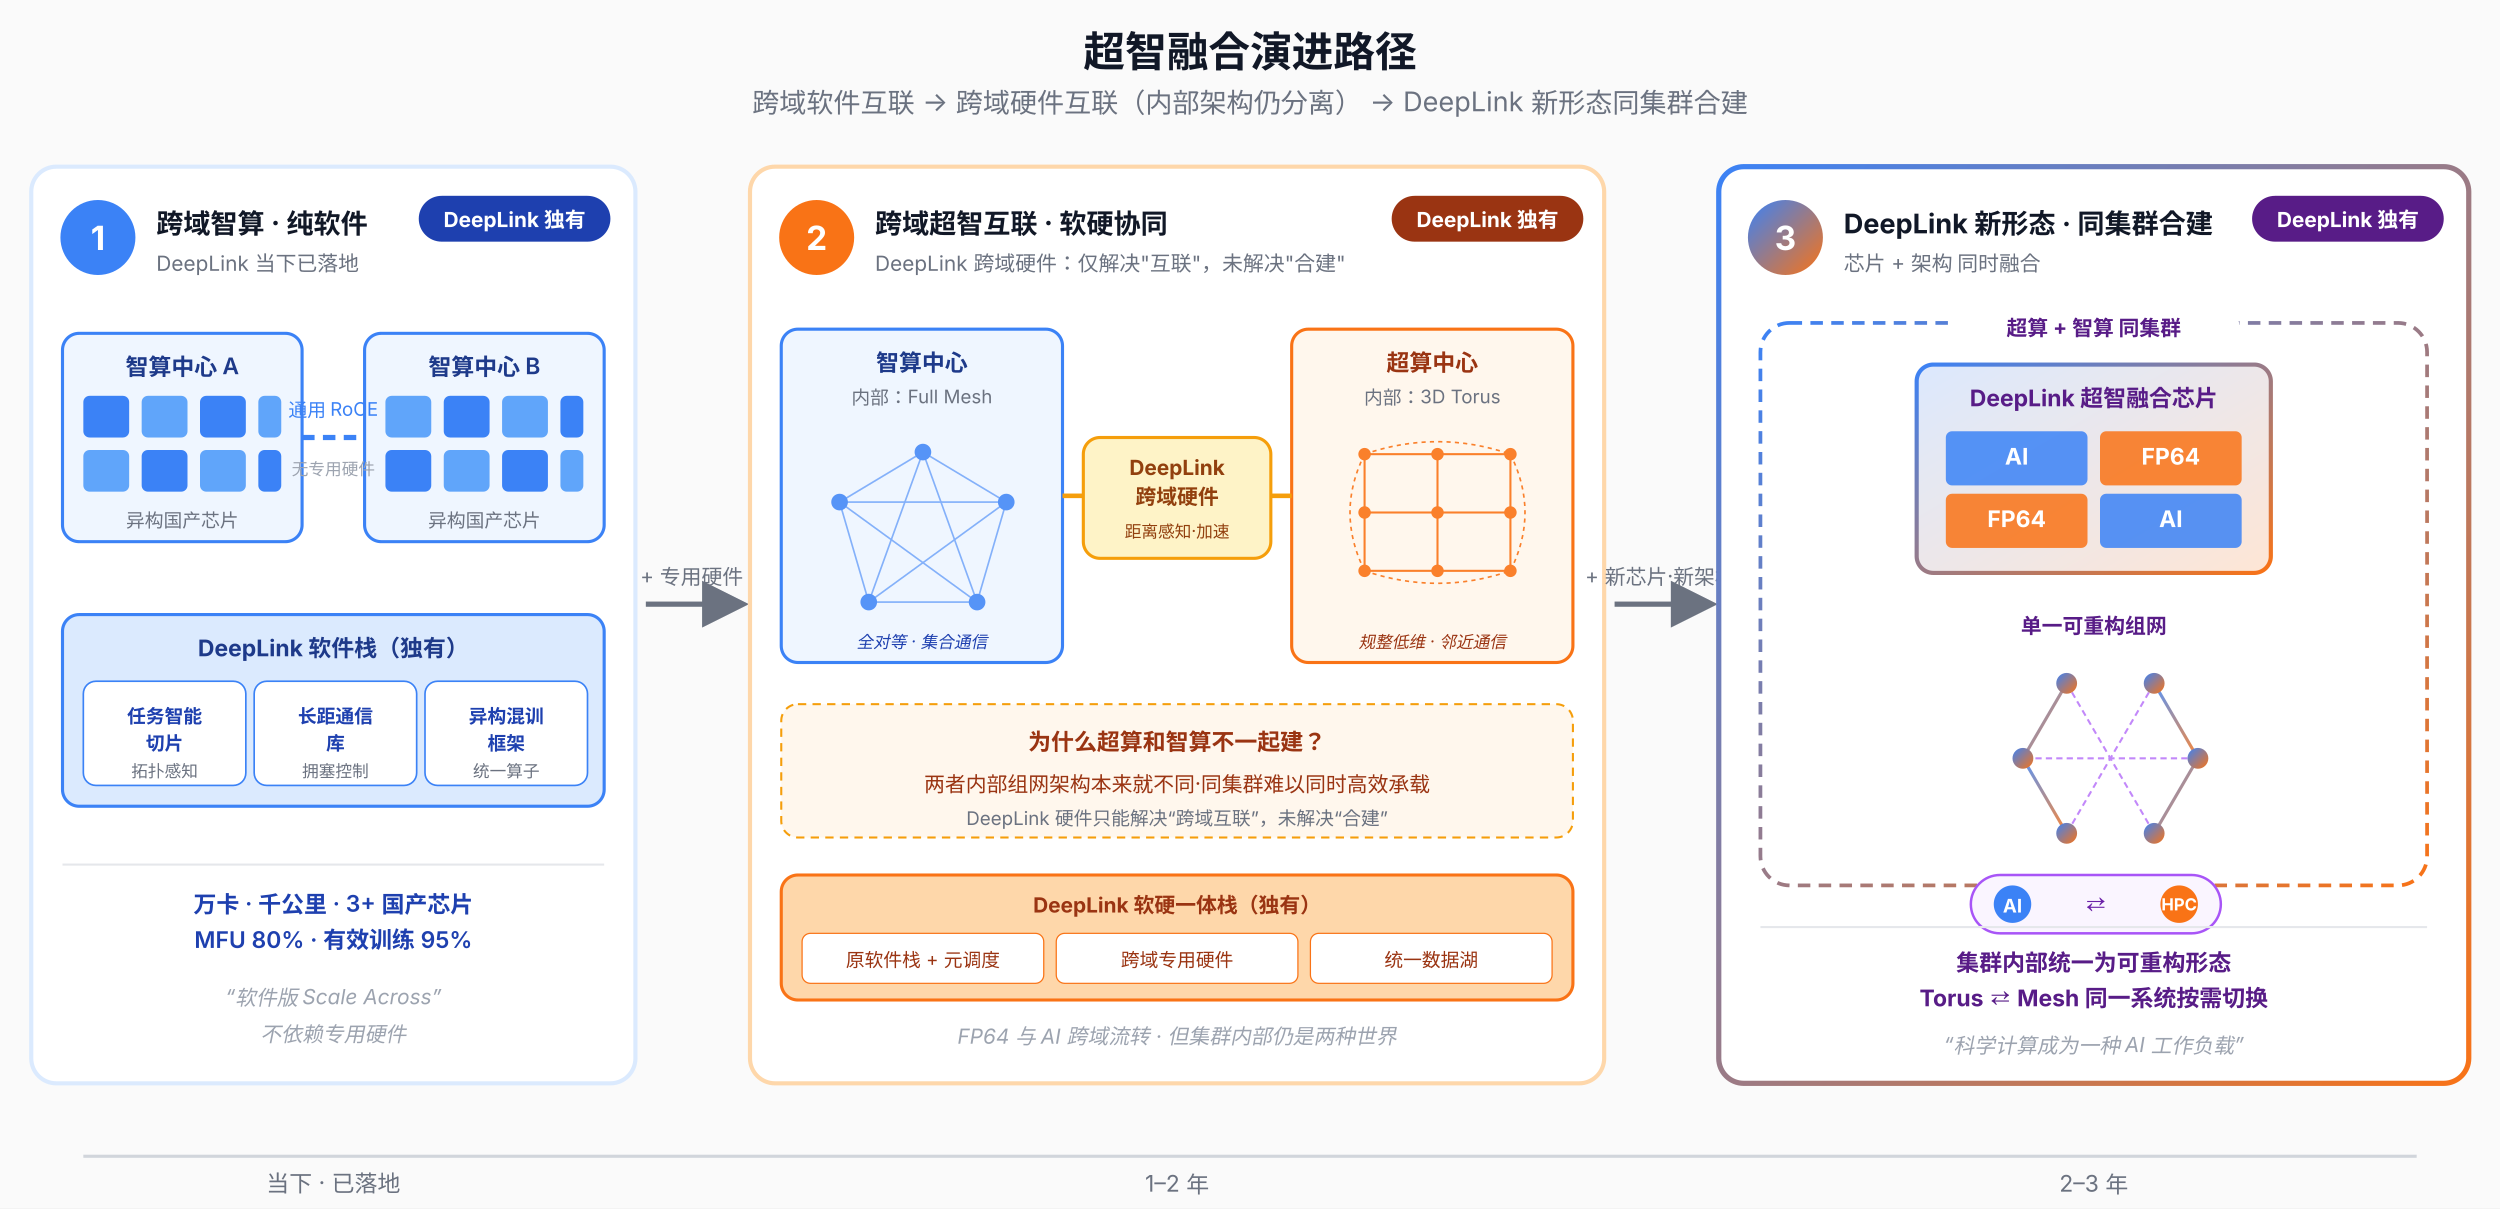
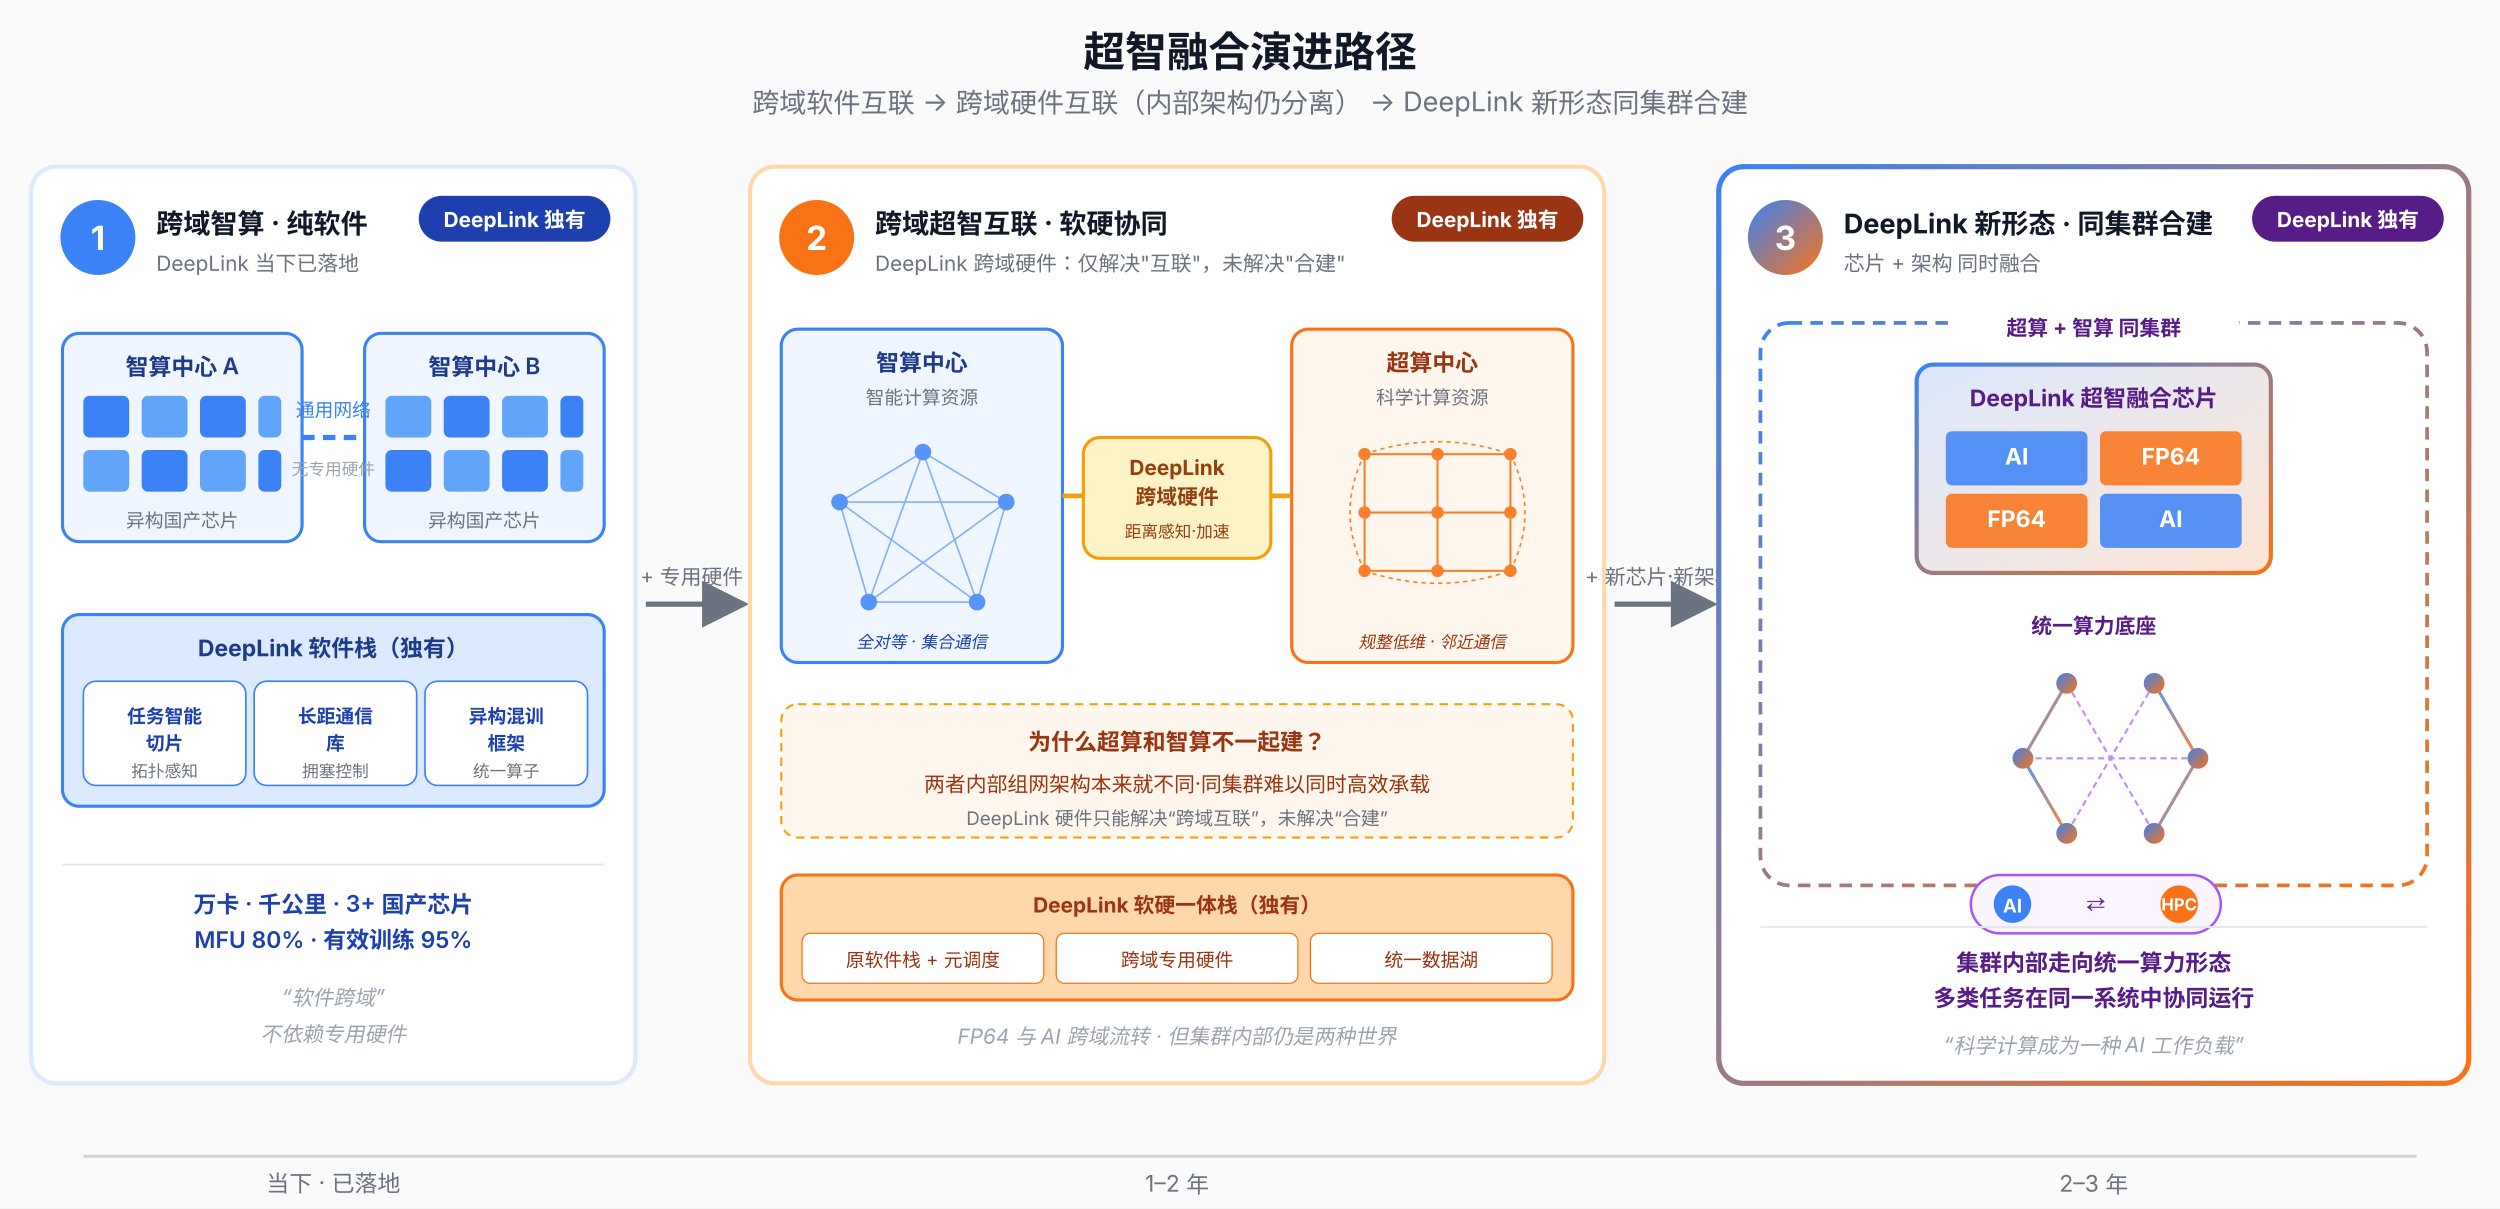
<svg xmlns="http://www.w3.org/2000/svg" viewBox="0 0 1200 580" font-family="-apple-system, BlinkMacSystemFont, 'PingFang SC', 'Microsoft YaHei', 'Helvetica Neue', sans-serif">
  <defs>
    <marker id="arrow" viewBox="0 0 10 10" refX="8" refY="5" markerWidth="9" markerHeight="9" orient="auto-start-reverse">
      <path d="M 0 0 L 10 5 L 0 10 z" fill="#6b7280" />
    </marker>
    <linearGradient id="fusedGrad" x1="0%" y1="0%" x2="100%" y2="100%">
      <stop offset="0%" stop-color="#3b82f6" />
      <stop offset="100%" stop-color="#f97316" />
    </linearGradient>
  </defs>
  <rect width="1200" height="580" fill="#fafafa" />
  <text x="600" y="32" text-anchor="middle" font-size="20" font-weight="700" fill="#111827">超智融合演进路径</text>
  <text x="600" y="54" text-anchor="middle" font-size="13" fill="#6b7280">跨域软件互联 → 跨域硬件互联（内部架构仍分离） → DeepLink 新形态同集群合建</text>
  <g transform="translate(15, 80)">
    <rect width="290" height="440" rx="12" fill="#ffffff" stroke="#dbeafe" stroke-width="2" />
    <circle cx="32" cy="34" r="18" fill="#3b82f6" />
    <text x="32" y="40" text-anchor="middle" font-size="16" font-weight="700" fill="#ffffff">1</text>
    <text x="60" y="32" font-size="13" font-weight="700" fill="#111827">跨域智算 · 纯软件</text>
    <text x="60" y="50" font-size="10" fill="#6b7280">DeepLink 当下已落地</text>
    <g transform="translate(186, 14)">
      <rect width="92" height="22" rx="11" fill="#1e40af" />
      <text x="46" y="15" text-anchor="middle" font-size="10" font-weight="700" fill="#ffffff">DeepLink 独有</text>
    </g>
    <g transform="translate(15, 80)">
      <rect width="115" height="100" rx="8" fill="#eff6ff" stroke="#3b82f6" stroke-width="1.5" />
      <text x="57.5" y="20" text-anchor="middle" font-size="11" font-weight="600" fill="#1e3a8a">智算中心 A</text>
      <rect x="10" y="30" width="22" height="20" rx="3" fill="#3b82f6" />
      <rect x="38" y="30" width="22" height="20" rx="3" fill="#60a5fa" />
      <rect x="66" y="30" width="22" height="20" rx="3" fill="#3b82f6" />
      <rect x="94" y="30" width="11" height="20" rx="3" fill="#60a5fa" />
      <rect x="10" y="56" width="22" height="20" rx="3" fill="#60a5fa" />
      <rect x="38" y="56" width="22" height="20" rx="3" fill="#3b82f6" />
      <rect x="66" y="56" width="22" height="20" rx="3" fill="#60a5fa" />
      <rect x="94" y="56" width="11" height="20" rx="3" fill="#3b82f6" />
      <text x="57.5" y="93" text-anchor="middle" font-size="9" fill="#6b7280">异构国产芯片</text>
    </g>
    <g transform="translate(160, 80)">
      <rect width="115" height="100" rx="8" fill="#eff6ff" stroke="#3b82f6" stroke-width="1.5" />
      <text x="57.5" y="20" text-anchor="middle" font-size="11" font-weight="600" fill="#1e3a8a">智算中心 B</text>
      <rect x="10" y="30" width="22" height="20" rx="3" fill="#60a5fa" />
      <rect x="38" y="30" width="22" height="20" rx="3" fill="#3b82f6" />
      <rect x="66" y="30" width="22" height="20" rx="3" fill="#60a5fa" />
      <rect x="94" y="30" width="11" height="20" rx="3" fill="#3b82f6" />
      <rect x="10" y="56" width="22" height="20" rx="3" fill="#3b82f6" />
      <rect x="38" y="56" width="22" height="20" rx="3" fill="#60a5fa" />
      <rect x="66" y="56" width="22" height="20" rx="3" fill="#3b82f6" />
      <rect x="94" y="56" width="11" height="20" rx="3" fill="#60a5fa" />
      <text x="57.5" y="93" text-anchor="middle" font-size="9" fill="#6b7280">异构国产芯片</text>
    </g>
    <line x1="130" y1="130" x2="160" y2="130" stroke="#3b82f6" stroke-width="2.5" stroke-dasharray="6,4" />
-     <text x="145" y="120" text-anchor="middle" font-size="9" fill="#3b82f6">通用 RoCE</text>
+     <text x="145" y="120" text-anchor="middle" font-size="9" fill="#3b82f6">通用网络</text>
    <text x="145" y="148" text-anchor="middle" font-size="8" fill="#9ca3af">无专用硬件</text>
    <g transform="translate(15, 215)">
      <rect width="260" height="92" rx="8" fill="#dbeafe" stroke="#3b82f6" stroke-width="1.5" />
      <text x="130" y="20" text-anchor="middle" font-size="11" font-weight="700" fill="#1e3a8a">DeepLink 软件栈（独有）</text>
      <g transform="translate(10, 32)">
        <rect width="78" height="50" rx="6" fill="#ffffff" stroke="#3b82f6" stroke-width="0.8" />
        <text x="39" y="20" text-anchor="middle" font-size="9" font-weight="600" fill="#1e40af">任务智能</text>
        <text x="39" y="33" text-anchor="middle" font-size="9" font-weight="600" fill="#1e40af">切片</text>
        <text x="39" y="46" text-anchor="middle" font-size="8" fill="#6b7280">拓扑感知</text>
      </g>
      <g transform="translate(92, 32)">
        <rect width="78" height="50" rx="6" fill="#ffffff" stroke="#3b82f6" stroke-width="0.8" />
        <text x="39" y="20" text-anchor="middle" font-size="9" font-weight="600" fill="#1e40af">长距通信</text>
        <text x="39" y="33" text-anchor="middle" font-size="9" font-weight="600" fill="#1e40af">库</text>
        <text x="39" y="46" text-anchor="middle" font-size="8" fill="#6b7280">拥塞控制</text>
      </g>
      <g transform="translate(174, 32)">
        <rect width="78" height="50" rx="6" fill="#ffffff" stroke="#3b82f6" stroke-width="0.8" />
        <text x="39" y="20" text-anchor="middle" font-size="9" font-weight="600" fill="#1e40af">异构混训</text>
        <text x="39" y="33" text-anchor="middle" font-size="9" font-weight="600" fill="#1e40af">框架</text>
        <text x="39" y="46" text-anchor="middle" font-size="8" fill="#6b7280">统一算子</text>
      </g>
    </g>
    <line x1="15" y1="335" x2="275" y2="335" stroke="#e5e7eb" stroke-width="1" />
    <text x="145" y="358" text-anchor="middle" font-size="11" font-weight="600" fill="#1e40af">万卡 · 千公里 · 3+ 国产芯片</text>
    <text x="145" y="375" text-anchor="middle" font-size="11" font-weight="600" fill="#1e40af">MFU 80% · 有效训练 95%</text>
-     <text x="145" y="402" text-anchor="middle" font-size="10" font-style="italic" fill="#9ca3af">“软件版 Scale Across”</text>
+     <text x="145" y="402" text-anchor="middle" font-size="10" font-style="italic" fill="#9ca3af">“软件跨域”</text>
    <text x="145" y="420" text-anchor="middle" font-size="10" font-style="italic" fill="#9ca3af">不依赖专用硬件</text>
  </g>
  <g>
    <line x1="310" y1="290" x2="355" y2="290" stroke="#6b7280" stroke-width="2.5" marker-end="url(#arrow)" />
    <text x="332" y="280" text-anchor="middle" font-size="10" fill="#6b7280">+ 专用硬件</text>
  </g>
  <g transform="translate(360, 80)">
    <rect width="410" height="440" rx="12" fill="#ffffff" stroke="#fed7aa" stroke-width="2" />
    <circle cx="32" cy="34" r="18" fill="#f97316" />
    <text x="32" y="40" text-anchor="middle" font-size="16" font-weight="700" fill="#ffffff">2</text>
    <text x="60" y="32" font-size="13" font-weight="700" fill="#111827">跨域超智互联 · 软硬协同</text>
    <text x="60" y="50" font-size="10" fill="#6b7280">DeepLink 跨域硬件：仅解决"互联"，未解决"合建"</text>
    <g transform="translate(308, 14)">
      <rect width="92" height="22" rx="11" fill="#9a3412" />
      <text x="46" y="15" text-anchor="middle" font-size="10" font-weight="700" fill="#ffffff">DeepLink 独有</text>
    </g>
    <g transform="translate(15, 78)">
      <rect width="135" height="160" rx="8" fill="#eff6ff" stroke="#3b82f6" stroke-width="1.5" />
      <text x="67.5" y="20" text-anchor="middle" font-size="11" font-weight="700" fill="#1e3a8a">智算中心</text>
-       <text x="67.5" y="36" text-anchor="middle" font-size="9" fill="#6b7280">内部：Full Mesh</text>
+       <text x="67.5" y="36" text-anchor="middle" font-size="9" fill="#6b7280">智能计算资源</text>
      <g transform="translate(8, 45)" opacity="0.85">
        <g stroke="#3b82f6" stroke-width="0.8" fill="none" opacity="0.7">
          <line x1="60" y1="14" x2="100" y2="38" />
          <line x1="60" y1="14" x2="86" y2="86" />
          <line x1="60" y1="14" x2="34" y2="86" />
          <line x1="60" y1="14" x2="20" y2="38" />
          <line x1="100" y1="38" x2="86" y2="86" />
          <line x1="100" y1="38" x2="34" y2="86" />
          <line x1="100" y1="38" x2="20" y2="38" />
          <line x1="86" y1="86" x2="34" y2="86" />
          <line x1="86" y1="86" x2="20" y2="38" />
          <line x1="34" y1="86" x2="20" y2="38" />
        </g>
        <circle cx="60" cy="14" r="4" fill="#3b82f6" />
        <circle cx="100" cy="38" r="4" fill="#3b82f6" />
        <circle cx="86" cy="86" r="4" fill="#3b82f6" />
        <circle cx="34" cy="86" r="4" fill="#3b82f6" />
        <circle cx="20" cy="38" r="4" fill="#3b82f6" />
      </g>
      <text x="67.5" y="153" text-anchor="middle" font-size="8" font-style="italic" fill="#1e40af">全对等 · 集合通信</text>
    </g>
    <g transform="translate(260, 78)">
      <rect width="135" height="160" rx="8" fill="#fff7ed" stroke="#f97316" stroke-width="1.5" />
      <text x="67.5" y="20" text-anchor="middle" font-size="11" font-weight="700" fill="#9a3412">超算中心</text>
-       <text x="67.5" y="36" text-anchor="middle" font-size="9" fill="#6b7280">内部：3D Torus</text>
+       <text x="67.5" y="36" text-anchor="middle" font-size="9" fill="#6b7280">科学计算资源</text>
      <g transform="translate(15, 50)" opacity="0.9">
        <line x1="20" y1="10" x2="90" y2="10" stroke="#f97316" stroke-width="1" />
        <line x1="20" y1="38" x2="90" y2="38" stroke="#f97316" stroke-width="1" />
        <line x1="20" y1="66" x2="90" y2="66" stroke="#f97316" stroke-width="1" />
        <line x1="20" y1="10" x2="20" y2="66" stroke="#f97316" stroke-width="1" />
        <line x1="55" y1="10" x2="55" y2="66" stroke="#f97316" stroke-width="1" />
        <line x1="90" y1="10" x2="90" y2="66" stroke="#f97316" stroke-width="1" />
        <path d="M 20 10 Q 6 38 20 66" stroke="#f97316" stroke-width="0.8" stroke-dasharray="2,2" fill="none" />
        <path d="M 90 10 Q 104 38 90 66" stroke="#f97316" stroke-width="0.8" stroke-dasharray="2,2" fill="none" />
        <path d="M 20 10 Q 55 -2 90 10" stroke="#f97316" stroke-width="0.8" stroke-dasharray="2,2" fill="none" />
        <path d="M 20 66 Q 55 78 90 66" stroke="#f97316" stroke-width="0.8" stroke-dasharray="2,2" fill="none" />
        <circle cx="20" cy="10" r="3" fill="#f97316" />
        <circle cx="55" cy="10" r="3" fill="#f97316" />
        <circle cx="90" cy="10" r="3" fill="#f97316" />
        <circle cx="20" cy="38" r="3" fill="#f97316" />
        <circle cx="55" cy="38" r="3" fill="#f97316" />
        <circle cx="90" cy="38" r="3" fill="#f97316" />
        <circle cx="20" cy="66" r="3" fill="#f97316" />
        <circle cx="55" cy="66" r="3" fill="#f97316" />
        <circle cx="90" cy="66" r="3" fill="#f97316" />
      </g>
      <text x="67.5" y="153" text-anchor="middle" font-size="8" font-style="italic" fill="#9a3412">规整低维 · 邻近通信</text>
    </g>
    <g transform="translate(160, 130)">
      <rect width="90" height="58" rx="8" fill="#fef3c7" stroke="#f59e0b" stroke-width="1.5" />
      <text x="45" y="18" text-anchor="middle" font-size="10" font-weight="700" fill="#92400e">DeepLink</text>
      <text x="45" y="32" text-anchor="middle" font-size="10" font-weight="700" fill="#92400e">跨域硬件</text>
      <text x="45" y="48" text-anchor="middle" font-size="8" fill="#92400e">距离感知·加速</text>
    </g>
    <line x1="150" y1="158" x2="160" y2="158" stroke="#f59e0b" stroke-width="2.2" />
    <line x1="250" y1="158" x2="260" y2="158" stroke="#f59e0b" stroke-width="2.2" />
    <g transform="translate(15, 258)">
      <rect width="380" height="64" rx="8" fill="#fff7ed" stroke="#f59e0b" stroke-width="1" stroke-dasharray="4,3" />
      <text x="190" y="22" text-anchor="middle" font-size="11" font-weight="700" fill="#9a3412">为什么超算和智算不一起建？</text>
      <text x="190" y="42" text-anchor="middle" font-size="10" fill="#9a3412">两者内部组网架构本来就不同·同集群难以同时高效承载</text>
      <text x="190" y="58" text-anchor="middle" font-size="9" fill="#6b7280">DeepLink 硬件只能解决“跨域互联”，未解决“合建”</text>
    </g>
    <g transform="translate(15, 340)">
      <rect width="380" height="60" rx="8" fill="#fed7aa" stroke="#f97316" stroke-width="1.5" />
      <text x="190" y="18" text-anchor="middle" font-size="10" font-weight="700" fill="#9a3412">DeepLink 软硬一体栈（独有）</text>
      <g transform="translate(10, 28)">
        <rect width="116" height="24" rx="4" fill="#ffffff" stroke="#f97316" stroke-width="0.6" />
        <text x="58" y="16" text-anchor="middle" font-size="9" fill="#9a3412">原软件栈 + 元调度</text>
      </g>
      <g transform="translate(132, 28)">
        <rect width="116" height="24" rx="4" fill="#ffffff" stroke="#f97316" stroke-width="0.6" />
        <text x="58" y="16" text-anchor="middle" font-size="9" fill="#9a3412">跨域专用硬件</text>
      </g>
      <g transform="translate(254, 28)">
        <rect width="116" height="24" rx="4" fill="#ffffff" stroke="#f97316" stroke-width="0.6" />
        <text x="58" y="16" text-anchor="middle" font-size="9" fill="#9a3412">统一数据湖</text>
      </g>
    </g>
    <text x="205" y="421" text-anchor="middle" font-size="10" font-style="italic" fill="#9ca3af">FP64 与 AI 跨域流转 · 但集群内部仍是两种世界</text>
  </g>
  <g>
    <line x1="775" y1="290" x2="820" y2="290" stroke="#6b7280" stroke-width="2.5" marker-end="url(#arrow)" />
    <text x="797" y="280" text-anchor="middle" font-size="10" fill="#6b7280">+ 新芯片·新架构</text>
  </g>
  <g transform="translate(825, 80)">
    <rect width="360" height="440" rx="12" fill="#ffffff" stroke="url(#fusedGrad)" stroke-width="2.5" />
    <circle cx="32" cy="34" r="18" fill="url(#fusedGrad)" />
    <text x="32" y="40" text-anchor="middle" font-size="16" font-weight="700" fill="#ffffff">3</text>
    <text x="60" y="32" font-size="13" font-weight="700" fill="#111827">DeepLink 新形态 · 同集群合建</text>
    <text x="60" y="50" font-size="10" fill="#6b7280">芯片 + 架构 同时融合</text>
    <g transform="translate(256, 14)">
      <rect width="92" height="22" rx="11" fill="#581c87" />
      <text x="46" y="15" text-anchor="middle" font-size="10" font-weight="700" fill="#ffffff">DeepLink 独有</text>
    </g>
    <rect x="20" y="75" width="320" height="270" rx="14" fill="none" stroke="url(#fusedGrad)" stroke-width="1.8" stroke-dasharray="6,4" />
    <g transform="translate(110, 68)">
      <rect width="140" height="18" rx="9" fill="#ffffff" />
      <text x="70" y="13" text-anchor="middle" font-size="10" font-weight="700" fill="#581c87">超算 + 智算 同集群</text>
    </g>
    <g transform="translate(95, 95)">
      <rect width="170" height="100" rx="8" fill="url(#fusedGrad)" opacity="0.18" />
      <rect width="170" height="100" rx="8" fill="none" stroke="url(#fusedGrad)" stroke-width="2" />
      <text x="85" y="20" text-anchor="middle" font-size="11" font-weight="700" fill="#581c87">DeepLink 超智融合芯片</text>
      <rect x="14" y="32" width="68" height="26" rx="3" fill="#3b82f6" opacity="0.85" />
      <rect x="88" y="32" width="68" height="26" rx="3" fill="#f97316" opacity="0.85" />
      <rect x="14" y="62" width="68" height="26" rx="3" fill="#f97316" opacity="0.85" />
      <rect x="88" y="62" width="68" height="26" rx="3" fill="#3b82f6" opacity="0.85" />
      <text x="48" y="48" text-anchor="middle" font-size="11" font-weight="700" fill="#ffffff">AI</text>
      <text x="122" y="48" text-anchor="middle" font-size="11" font-weight="700" fill="#ffffff">FP64</text>
      <text x="48" y="78" text-anchor="middle" font-size="11" font-weight="700" fill="#ffffff">FP64</text>
      <text x="122" y="78" text-anchor="middle" font-size="11" font-weight="700" fill="#ffffff">AI</text>
    </g>
    <line x1="180" y1="195" x2="180" y2="210" stroke="url(#fusedGrad)" stroke-width="2" />
    <g transform="translate(40, 210)">
-       <text x="140" y="14" text-anchor="middle" font-size="10" font-weight="700" fill="#581c87">单一可重构组网</text>
+       <text x="140" y="14" text-anchor="middle" font-size="10" font-weight="700" fill="#581c87">统一算力底座</text>
      <g transform="translate(85, 24)">
        <g stroke="url(#fusedGrad)" stroke-width="1.5" fill="none" opacity="0.85">
          <line x1="105" y1="50" x2="84" y2="14" />
          <line x1="84" y1="14" x2="42" y2="14" />
          <line x1="42" y1="14" x2="21" y2="50" />
          <line x1="21" y1="50" x2="42" y2="86" />
          <line x1="42" y1="86" x2="84" y2="86" />
          <line x1="84" y1="86" x2="105" y2="50" />
        </g>
        <g stroke="#a855f7" stroke-width="1" stroke-dasharray="3,2" fill="none" opacity="0.7">
          <line x1="105" y1="50" x2="21" y2="50" />
          <line x1="84" y1="14" x2="42" y2="86" />
          <line x1="42" y1="14" x2="84" y2="86" />
        </g>
        <circle cx="105" cy="50" r="5" fill="url(#fusedGrad)" />
        <circle cx="84" cy="14" r="5" fill="url(#fusedGrad)" />
        <circle cx="42" cy="14" r="5" fill="url(#fusedGrad)" />
        <circle cx="21" cy="50" r="5" fill="url(#fusedGrad)" />
        <circle cx="42" cy="86" r="5" fill="url(#fusedGrad)" />
        <circle cx="84" cy="86" r="5" fill="url(#fusedGrad)" />
      </g>
      <g transform="translate(81, 130)">
        <rect width="120" height="28" rx="14" fill="#faf5ff" stroke="#a855f7" stroke-width="1.2" />
        <circle cx="20" cy="14" r="9" fill="#3b82f6" />
        <text x="20" y="18" text-anchor="middle" font-size="9" font-weight="700" fill="#fff">AI</text>
        <text x="60" y="18" text-anchor="middle" font-size="11" fill="#6b21a8">⇄</text>
        <circle cx="100" cy="14" r="9" fill="#f97316" />
        <text x="100" y="17" text-anchor="middle" font-size="8" font-weight="700" fill="#fff">HPC</text>
      </g>
    </g>
    <line x1="20" y1="365" x2="340" y2="365" stroke="#e5e7eb" stroke-width="1" />
-     <text x="180" y="386" text-anchor="middle" font-size="11" font-weight="700" fill="#581c87">集群内部统一为可重构形态</text>
-     <text x="180" y="403" text-anchor="middle" font-size="11" font-weight="700" fill="#581c87">Torus ⇄ Mesh 同一系统按需切换</text>
+     <text x="180" y="386" text-anchor="middle" font-size="11" font-weight="700" fill="#581c87">集群内部走向统一算力形态</text>
+     <text x="180" y="403" text-anchor="middle" font-size="11" font-weight="700" fill="#581c87">多类任务在同一系统中协同运行</text>
    <text x="180" y="425" text-anchor="middle" font-size="10" font-style="italic" fill="#9ca3af">“科学计算成为一种 AI 工作负载”</text>
  </g>
  <line x1="40" y1="555" x2="1160" y2="555" stroke="#d1d5db" stroke-width="1.5" />
  <text x="160" y="572" text-anchor="middle" font-size="11" fill="#6b7280">当下 · 已落地</text>
  <text x="565" y="572" text-anchor="middle" font-size="11" fill="#6b7280">1–2 年</text>
  <text x="1005" y="572" text-anchor="middle" font-size="11" fill="#6b7280">2–3 年</text>
</svg>
